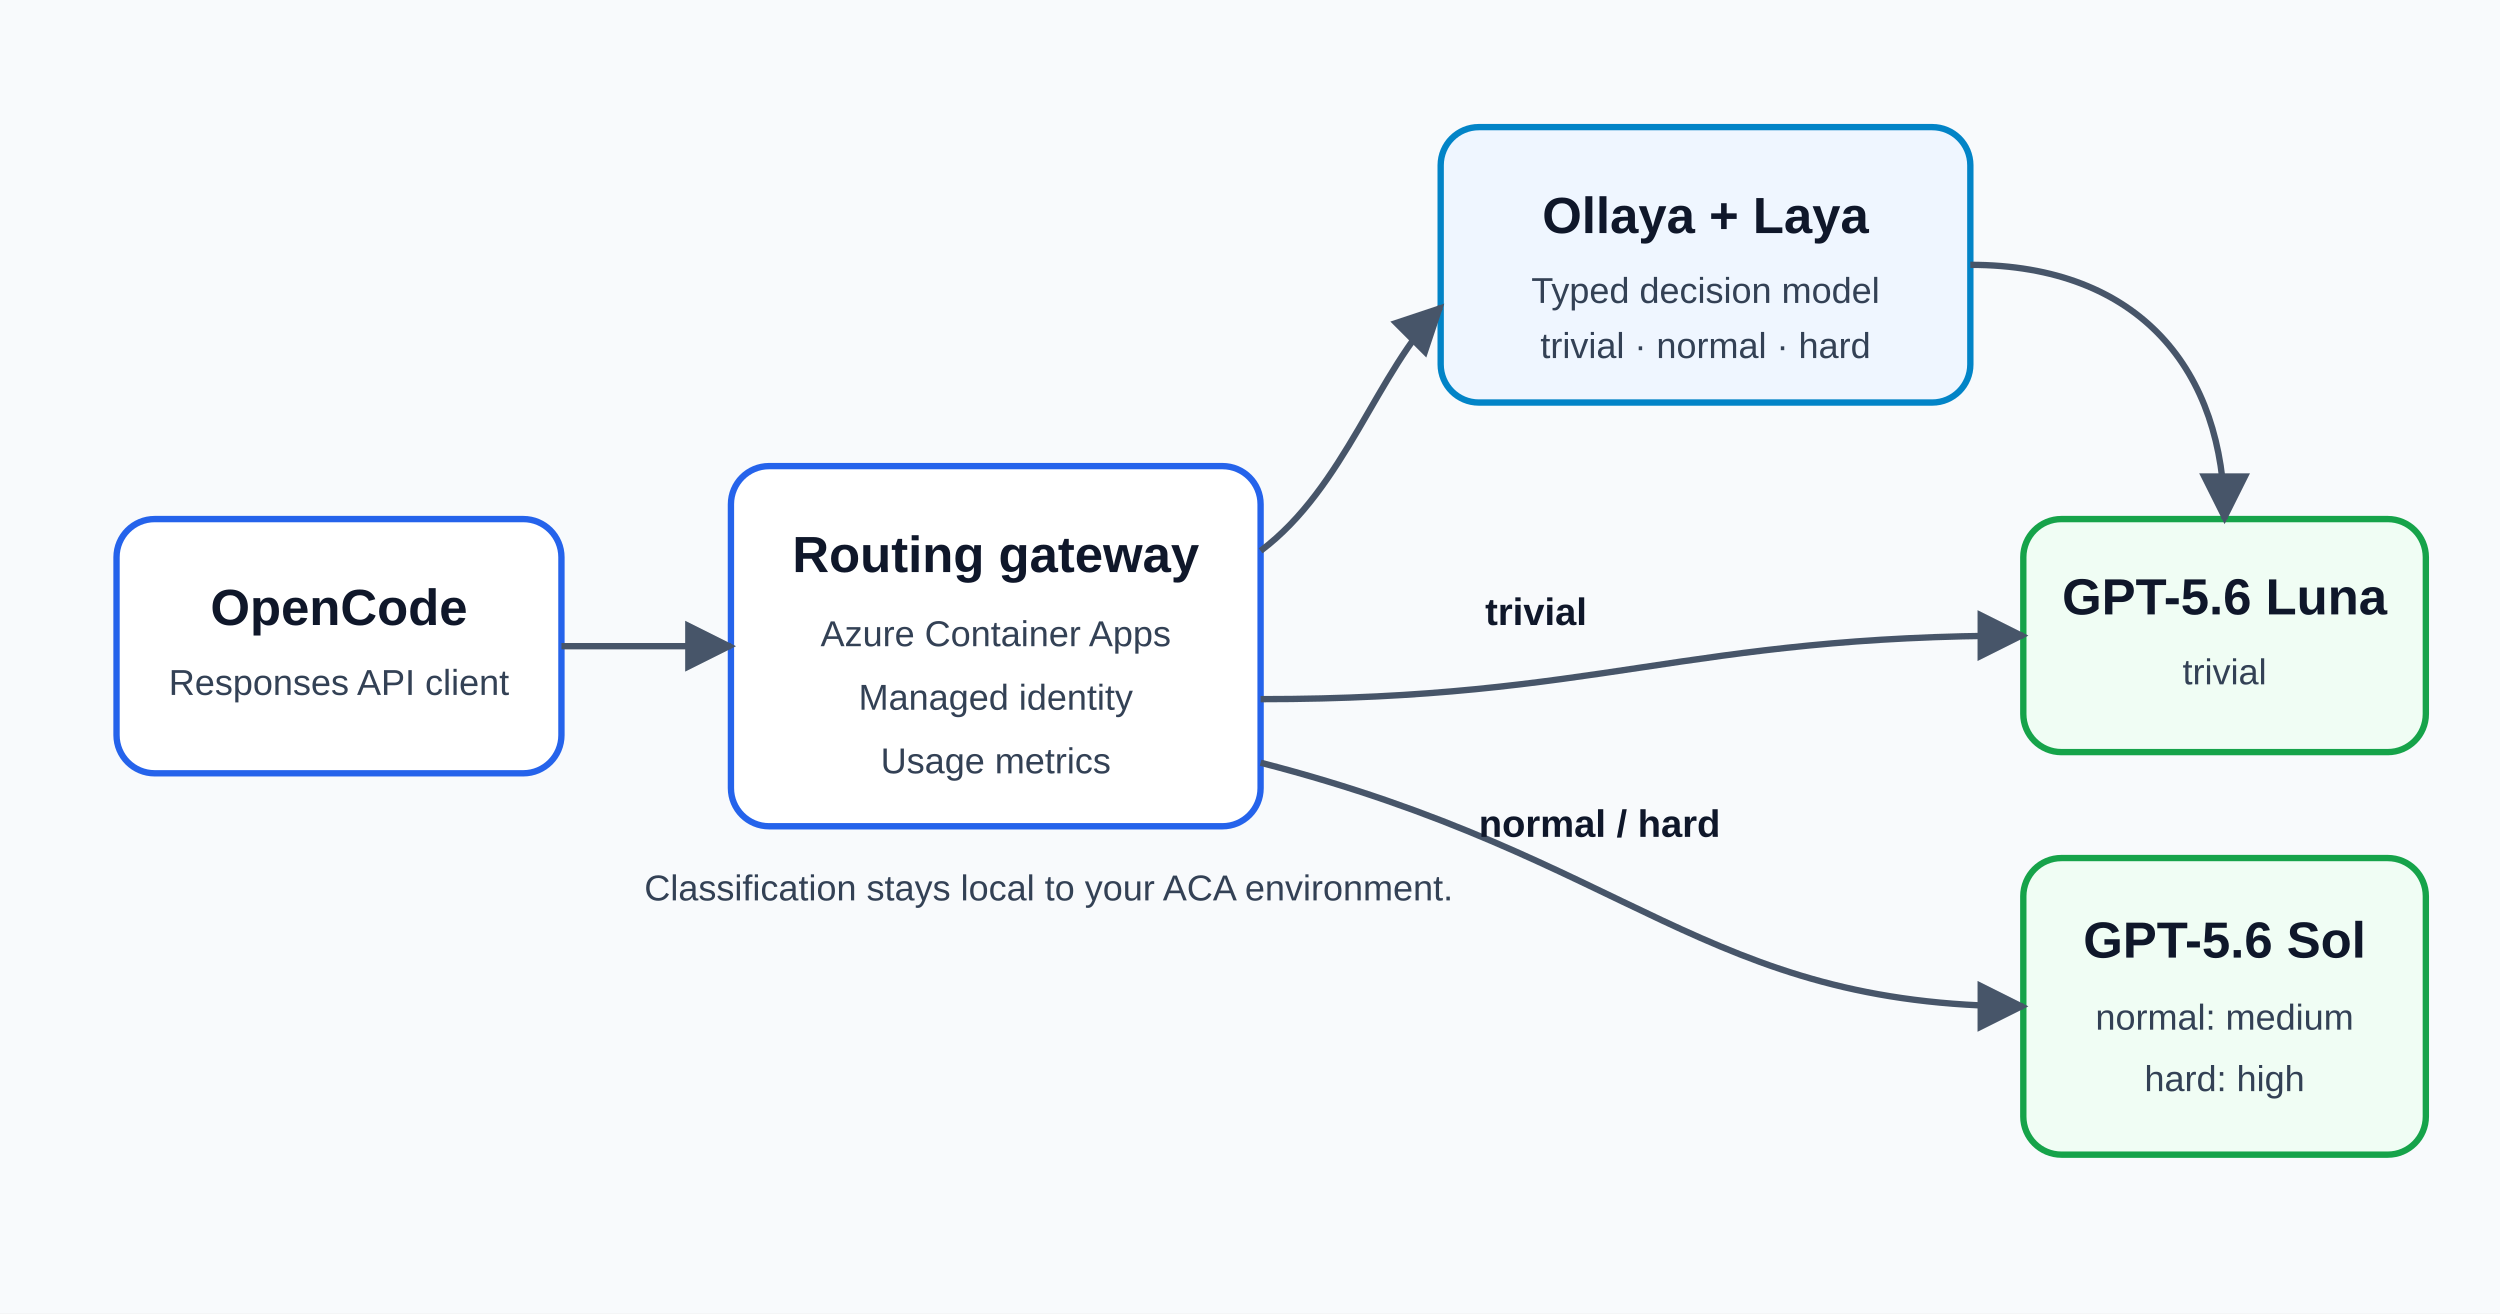
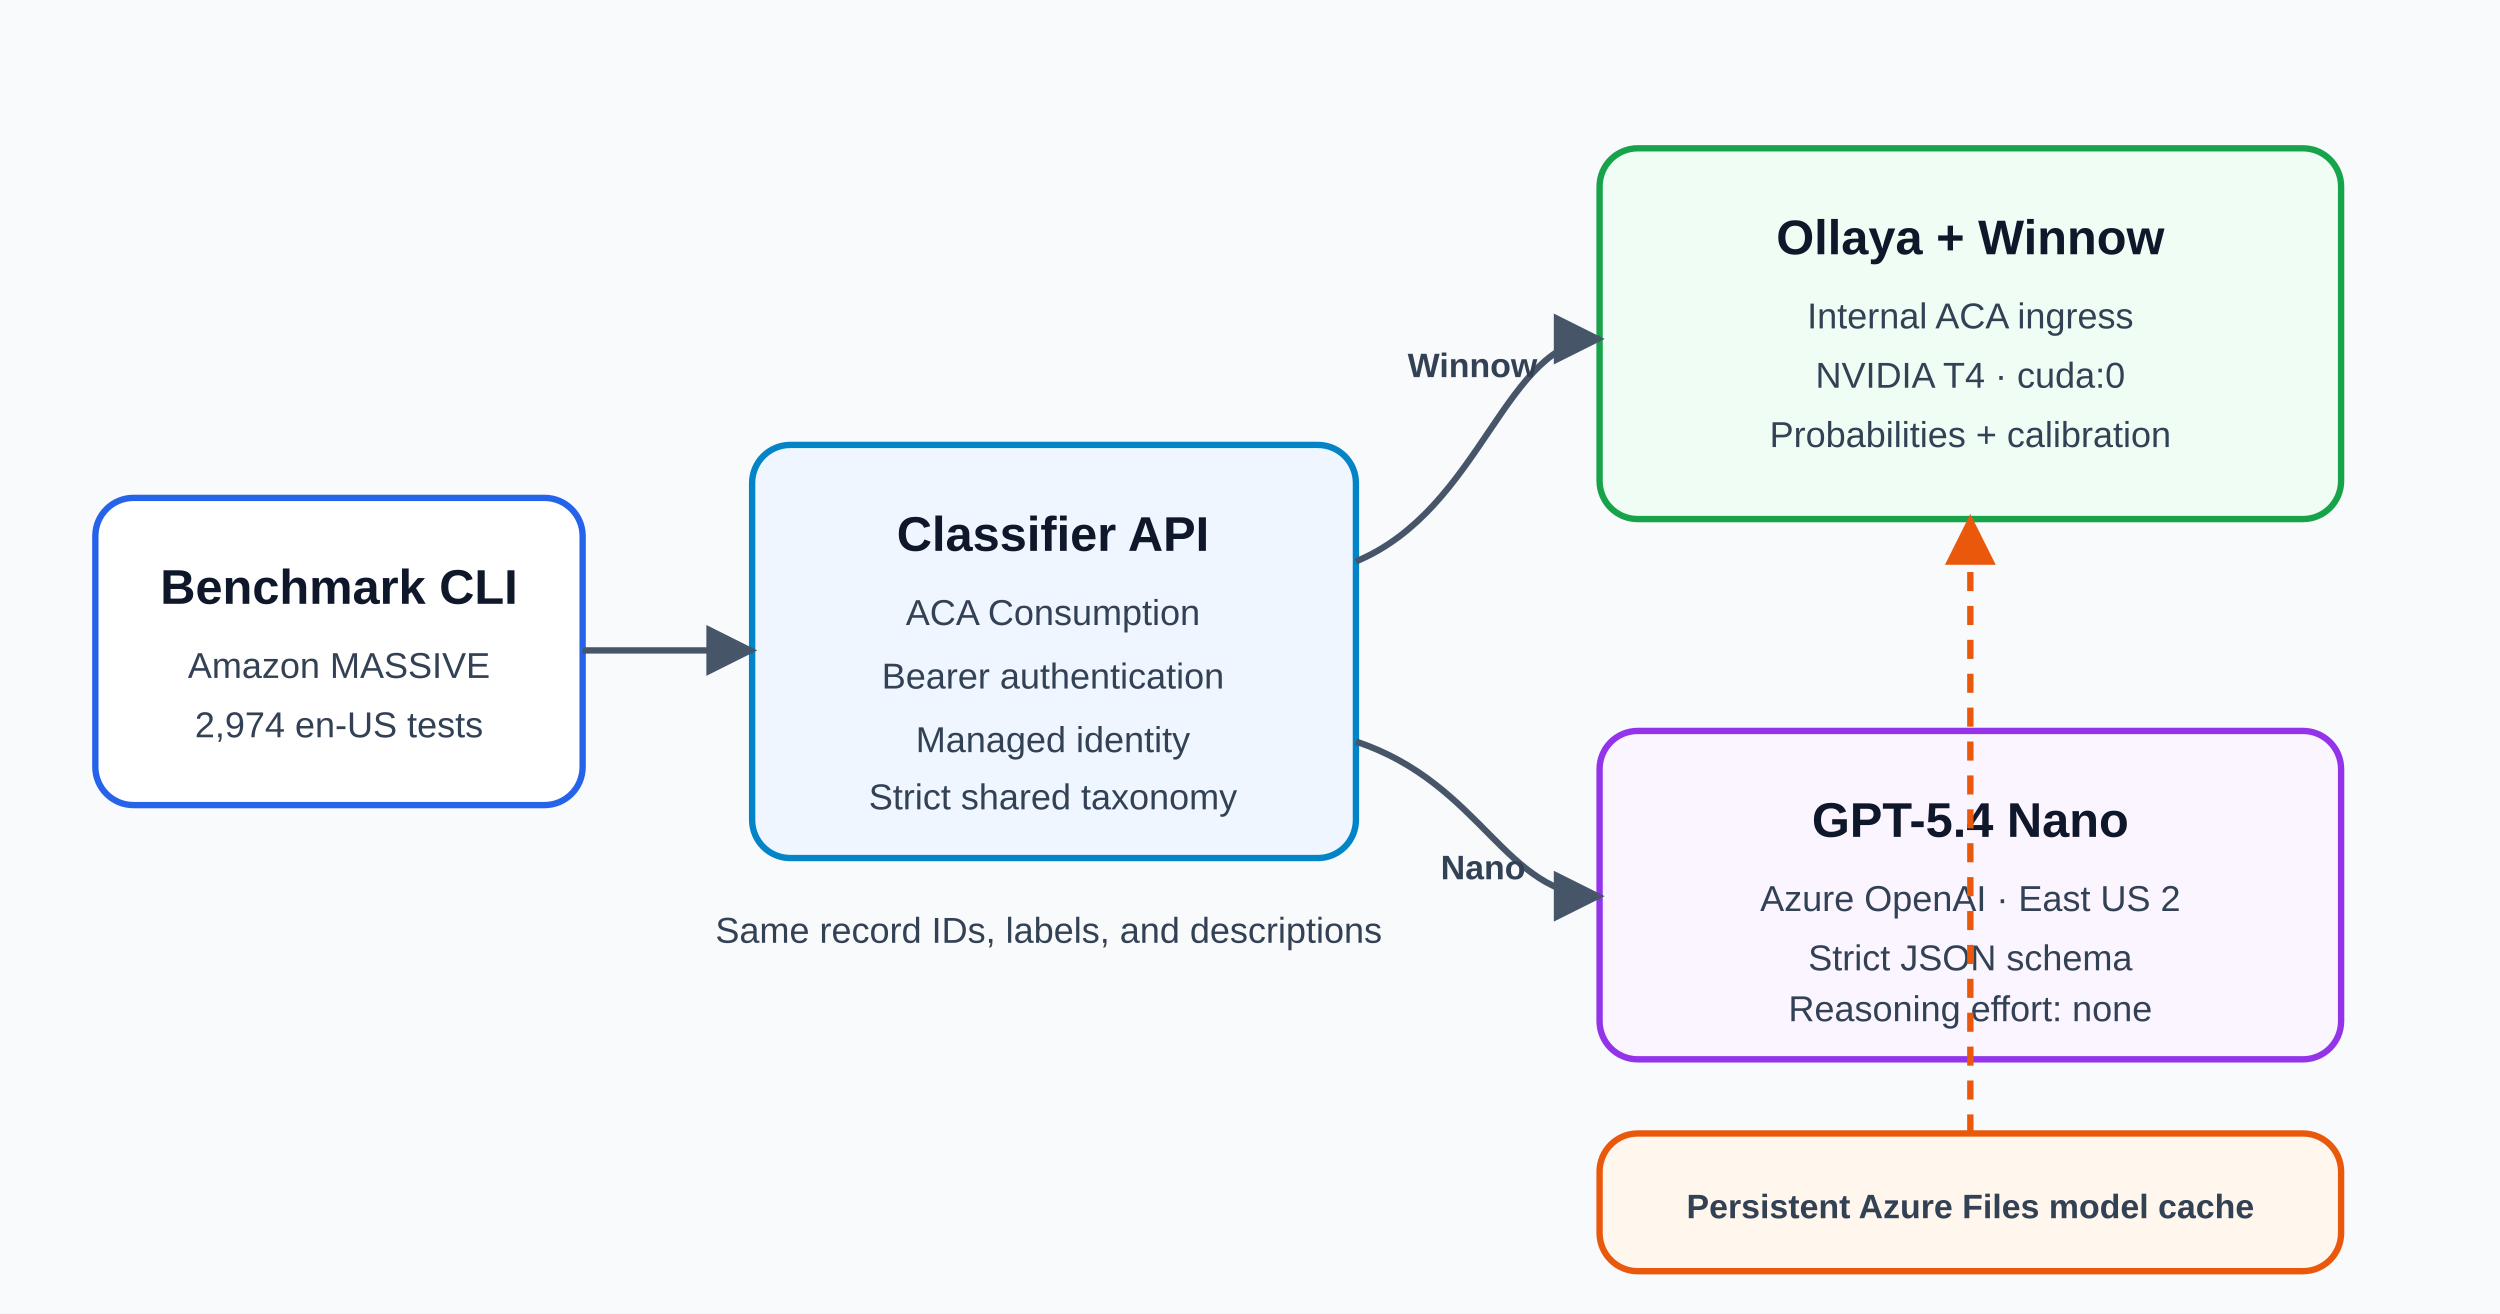
<svg xmlns="http://www.w3.org/2000/svg" width="1180" height="620" viewBox="0 0 1180 620" role="img" aria-labelledby="title desc">
  <defs>
    <style>
      .box { fill: #ffffff; stroke: #2563eb; stroke-width: 3; rx: 18; }
-       .decision { fill: #eff6ff; stroke: #0284c7; stroke-width: 3; rx: 18; }
-       .model { fill: #f0fdf4; stroke: #16a34a; stroke-width: 3; rx: 18; }
-       .label { font: 700 24px "Segoe UI", Arial, sans-serif; fill: #0f172a; text-anchor: middle; }
+       .api { fill: #eff6ff; stroke: #0284c7; stroke-width: 3; rx: 18; }
+       .local { fill: #f0fdf4; stroke: #16a34a; stroke-width: 3; rx: 18; }
+       .hosted { fill: #faf5ff; stroke: #9333ea; stroke-width: 3; rx: 18; }
+       .store { fill: #fff7ed; stroke: #ea580c; stroke-width: 3; rx: 18; }
+       .label { font: 700 23px "Segoe UI", Arial, sans-serif; fill: #0f172a; text-anchor: middle; }
      .small { font: 400 17px "Segoe UI", Arial, sans-serif; fill: #334155; text-anchor: middle; }
-       .route { font: 700 18px "Segoe UI", Arial, sans-serif; fill: #0f172a; text-anchor: middle; }
+       .note { font: 600 16px "Segoe UI", Arial, sans-serif; fill: #334155; text-anchor: middle; }
      .line { stroke: #475569; stroke-width: 3; fill: none; marker-end: url(#arrow); }
+       .dash { stroke: #ea580c; stroke-width: 3; stroke-dasharray: 9 7; fill: none; marker-end: url(#orangeArrow); }
    </style>
    <marker id="arrow" viewBox="0 0 10 10" refX="9" refY="5" markerWidth="8" markerHeight="8" orient="auto-start-reverse">
      <path d="M 0 0 L 10 5 L 0 10 z" fill="#475569" />
    </marker>
+     <marker id="orangeArrow" viewBox="0 0 10 10" refX="9" refY="5" markerWidth="8" markerHeight="8" orient="auto-start-reverse">
+       <path d="M 0 0 L 10 5 L 0 10 z" fill="#ea580c" />
+     </marker>
  </defs>
  <rect width="1180" height="620" fill="#f8fafc" />
-   <rect class="box" x="55" y="245" width="210" height="120" />
-   <text class="label" x="160" y="295">OpenCode</text>
-   <text class="small" x="160" y="328">Responses API client</text>
-   <rect class="box" x="345" y="220" width="250" height="170" />
-   <text class="label" x="470" y="270">Routing gateway</text>
-   <text class="small" x="470" y="305">Azure Container Apps</text>
-   <text class="small" x="470" y="335">Managed identity</text>
-   <text class="small" x="470" y="365">Usage metrics</text>
-   <rect class="decision" x="680" y="60" width="250" height="130" />
-   <text class="label" x="805" y="110">Ollaya + Laya</text>
-   <text class="small" x="805" y="143">Typed decision model</text>
-   <text class="small" x="805" y="169">trivial · normal · hard</text>
-   <rect class="model" x="955" y="245" width="190" height="110" />
-   <text class="label" x="1050" y="290">GPT-5.6 Luna</text>
-   <text class="small" x="1050" y="323">trivial</text>
-   <rect class="model" x="955" y="405" width="190" height="140" />
-   <text class="label" x="1050" y="452">GPT-5.6 Sol</text>
-   <text class="small" x="1050" y="486">normal: medium</text>
-   <text class="small" x="1050" y="515">hard: high</text>
-   <path class="line" d="M265 305 H345" />
-   <path class="line" d="M595 260 C635 230 650 175 680 145" />
-   <path class="line" d="M930 125 C1010 125 1050 175 1050 245" />
-   <path class="line" d="M595 330 C755 330 795 300 955 300" />
-   <path class="line" d="M595 360 C770 405 805 475 955 475" />
-   <text class="route" x="725" y="295">trivial</text>
-   <text class="route" x="755" y="395">normal / hard</text>
-   <text class="small" x="495" y="425">Classification stays local to your ACA environment.</text>
+   <rect class="box" x="45" y="235" width="230" height="145" />
+   <text class="label" x="160" y="285">Benchmark CLI</text>
+   <text class="small" x="160" y="320">Amazon MASSIVE</text>
+   <text class="small" x="160" y="348">2,974 en-US tests</text>
+   <rect class="api" x="355" y="210" width="285" height="195" />
+   <text class="label" x="497" y="260">Classifier API</text>
+   <text class="small" x="497" y="295">ACA Consumption</text>
+   <text class="small" x="497" y="325">Bearer authentication</text>
+   <text class="small" x="497" y="355">Managed identity</text>
+   <text class="small" x="497" y="382">Strict shared taxonomy</text>
+   <rect class="local" x="755" y="70" width="350" height="175" />
+   <text class="label" x="930" y="120">Ollaya + Winnow</text>
+   <text class="small" x="930" y="155">Internal ACA ingress</text>
+   <text class="small" x="930" y="183">NVIDIA T4 · cuda:0</text>
+   <text class="small" x="930" y="211">Probabilities + calibration</text>
+   <rect class="hosted" x="755" y="345" width="350" height="155" />
+   <text class="label" x="930" y="395">GPT-5.4 Nano</text>
+   <text class="small" x="930" y="430">Azure OpenAI · East US 2</text>
+   <text class="small" x="930" y="458">Strict JSON schema</text>
+   <text class="small" x="930" y="482">Reasoning effort: none</text>
+   <rect class="store" x="755" y="535" width="350" height="65" />
+   <text class="note" x="930" y="575">Persistent Azure Files model cache</text>
+   <path class="line" d="M275 307 H355" />
+   <path class="line" d="M640 265 C700 240 710 160 755 160" />
+   <path class="line" d="M640 350 C700 370 710 423 755 423" />
+   <path class="dash" d="M930 535 V245" />
+   <text class="note" x="695" y="178">Winnow</text>
+   <text class="note" x="700" y="415">Nano</text>
+   <text class="small" x="495" y="445">Same record IDs, labels, and descriptions</text>
</svg>
